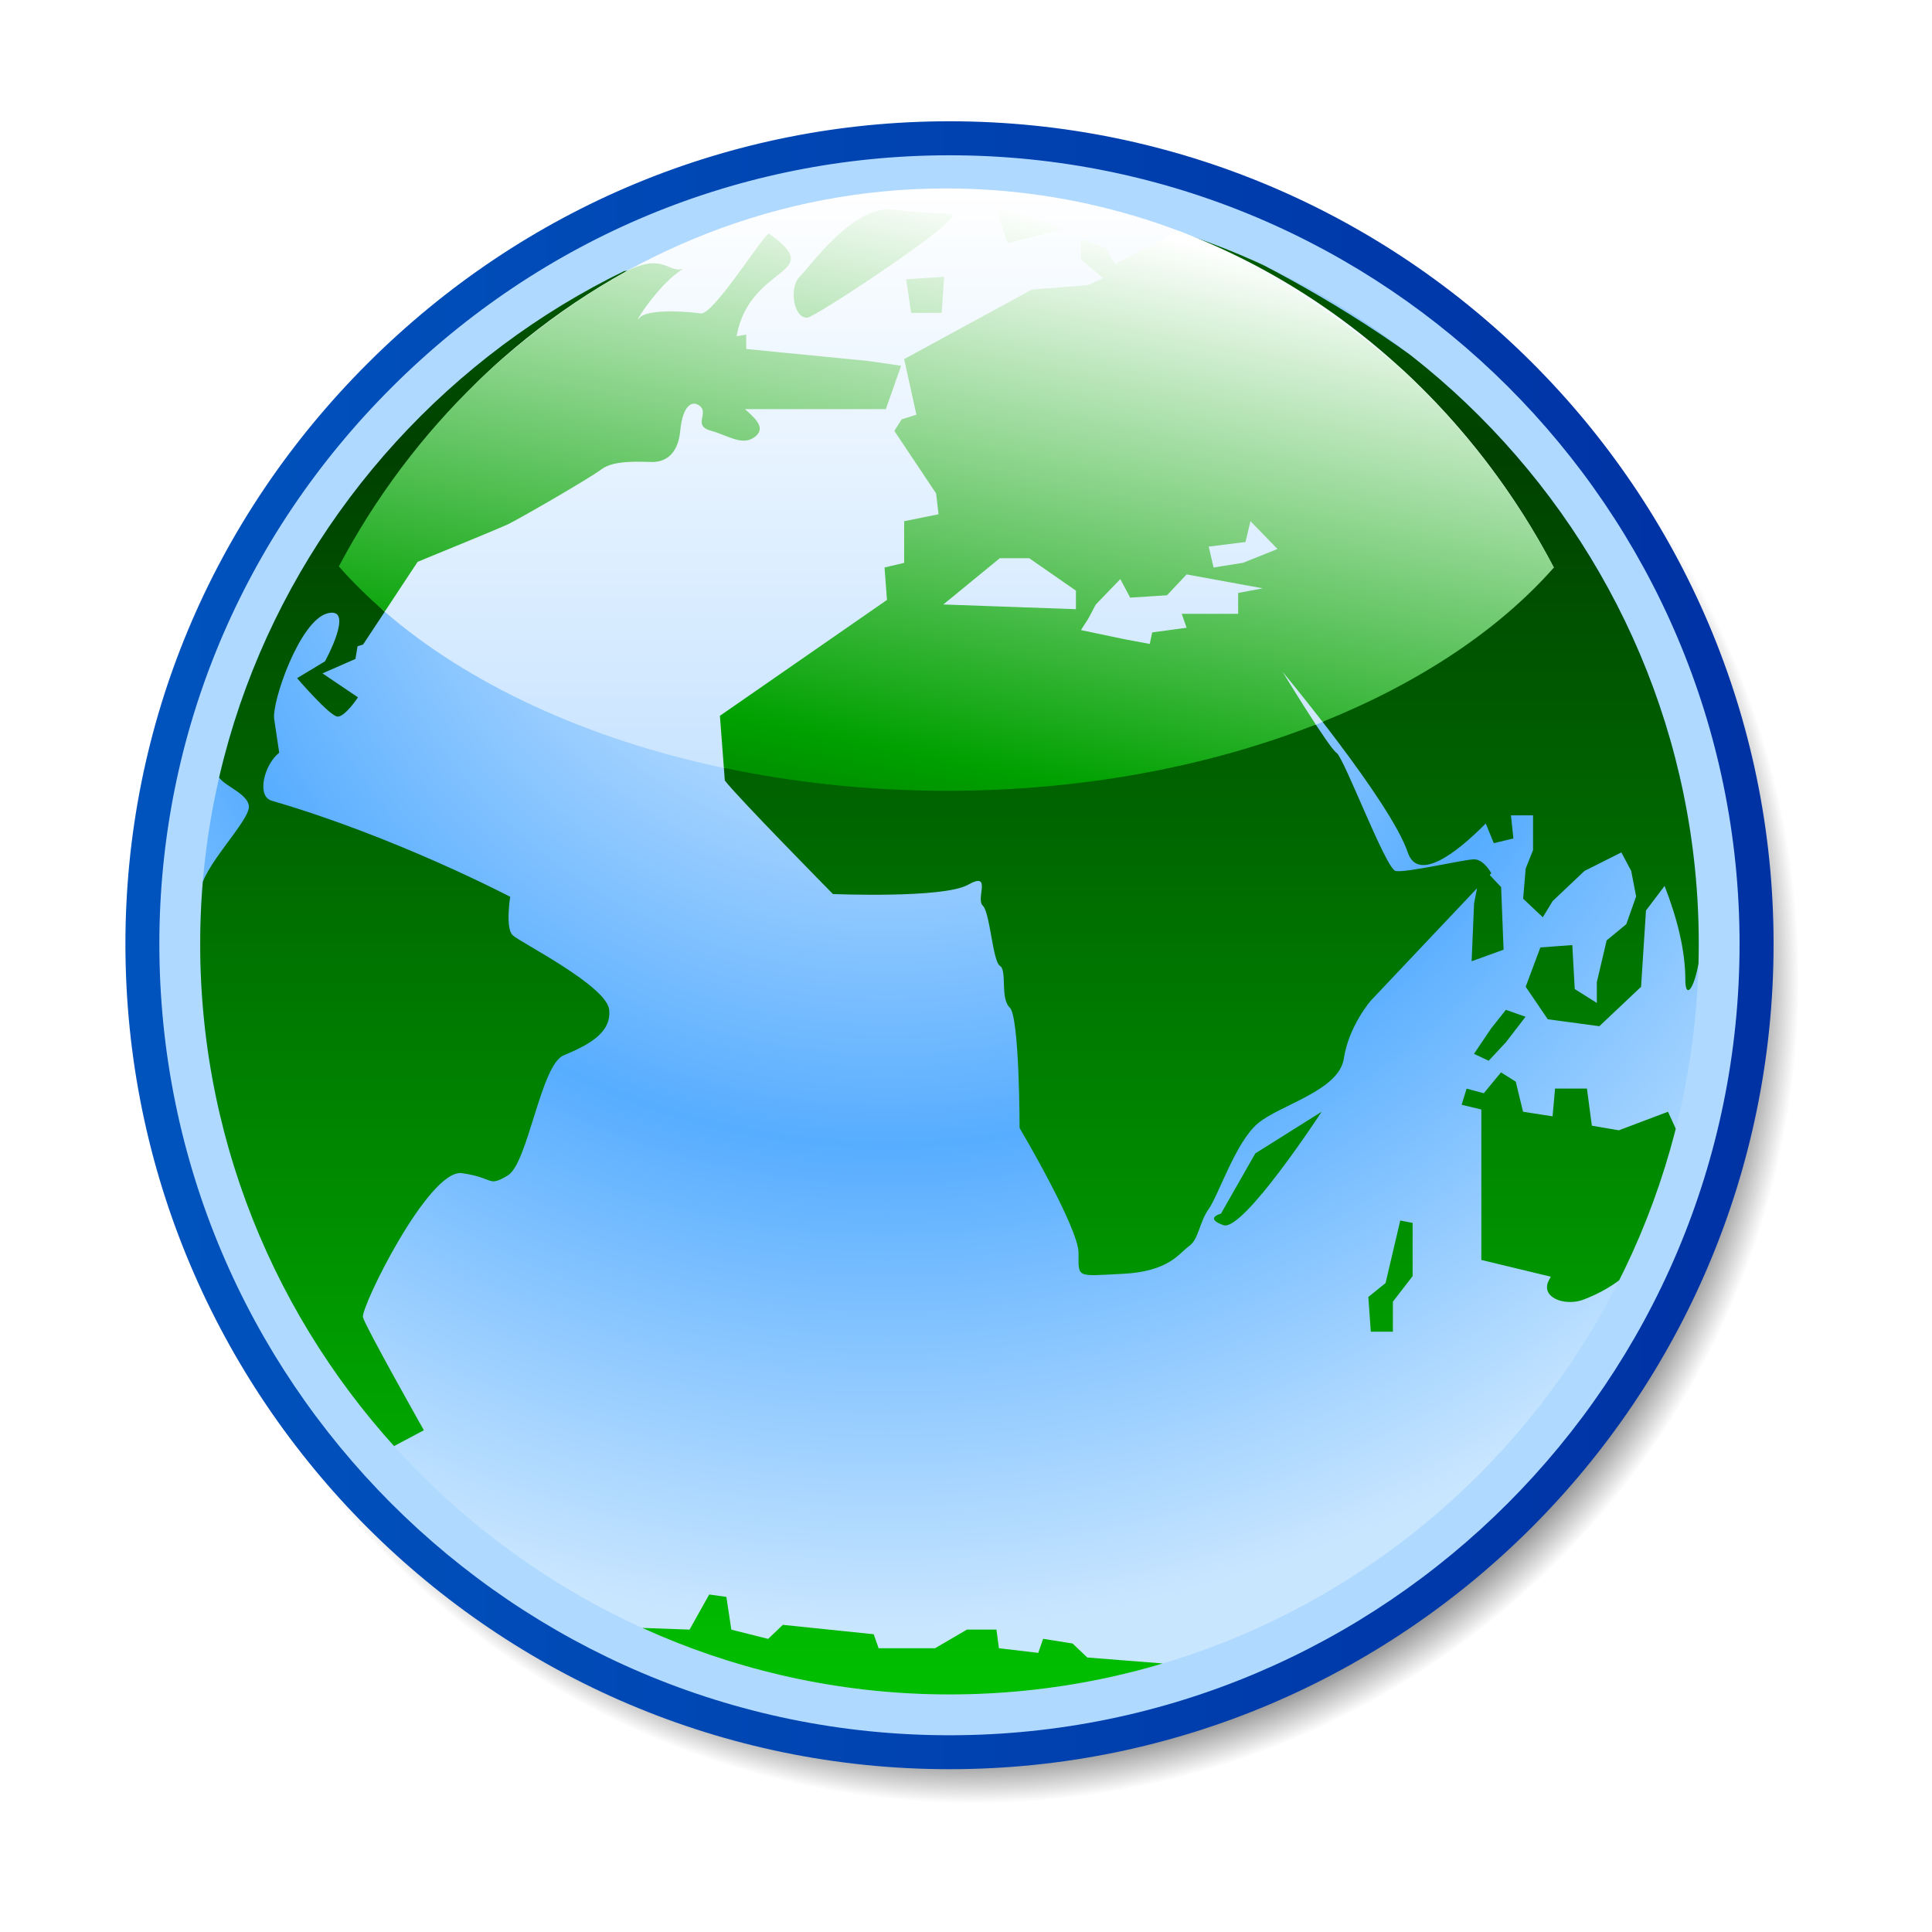
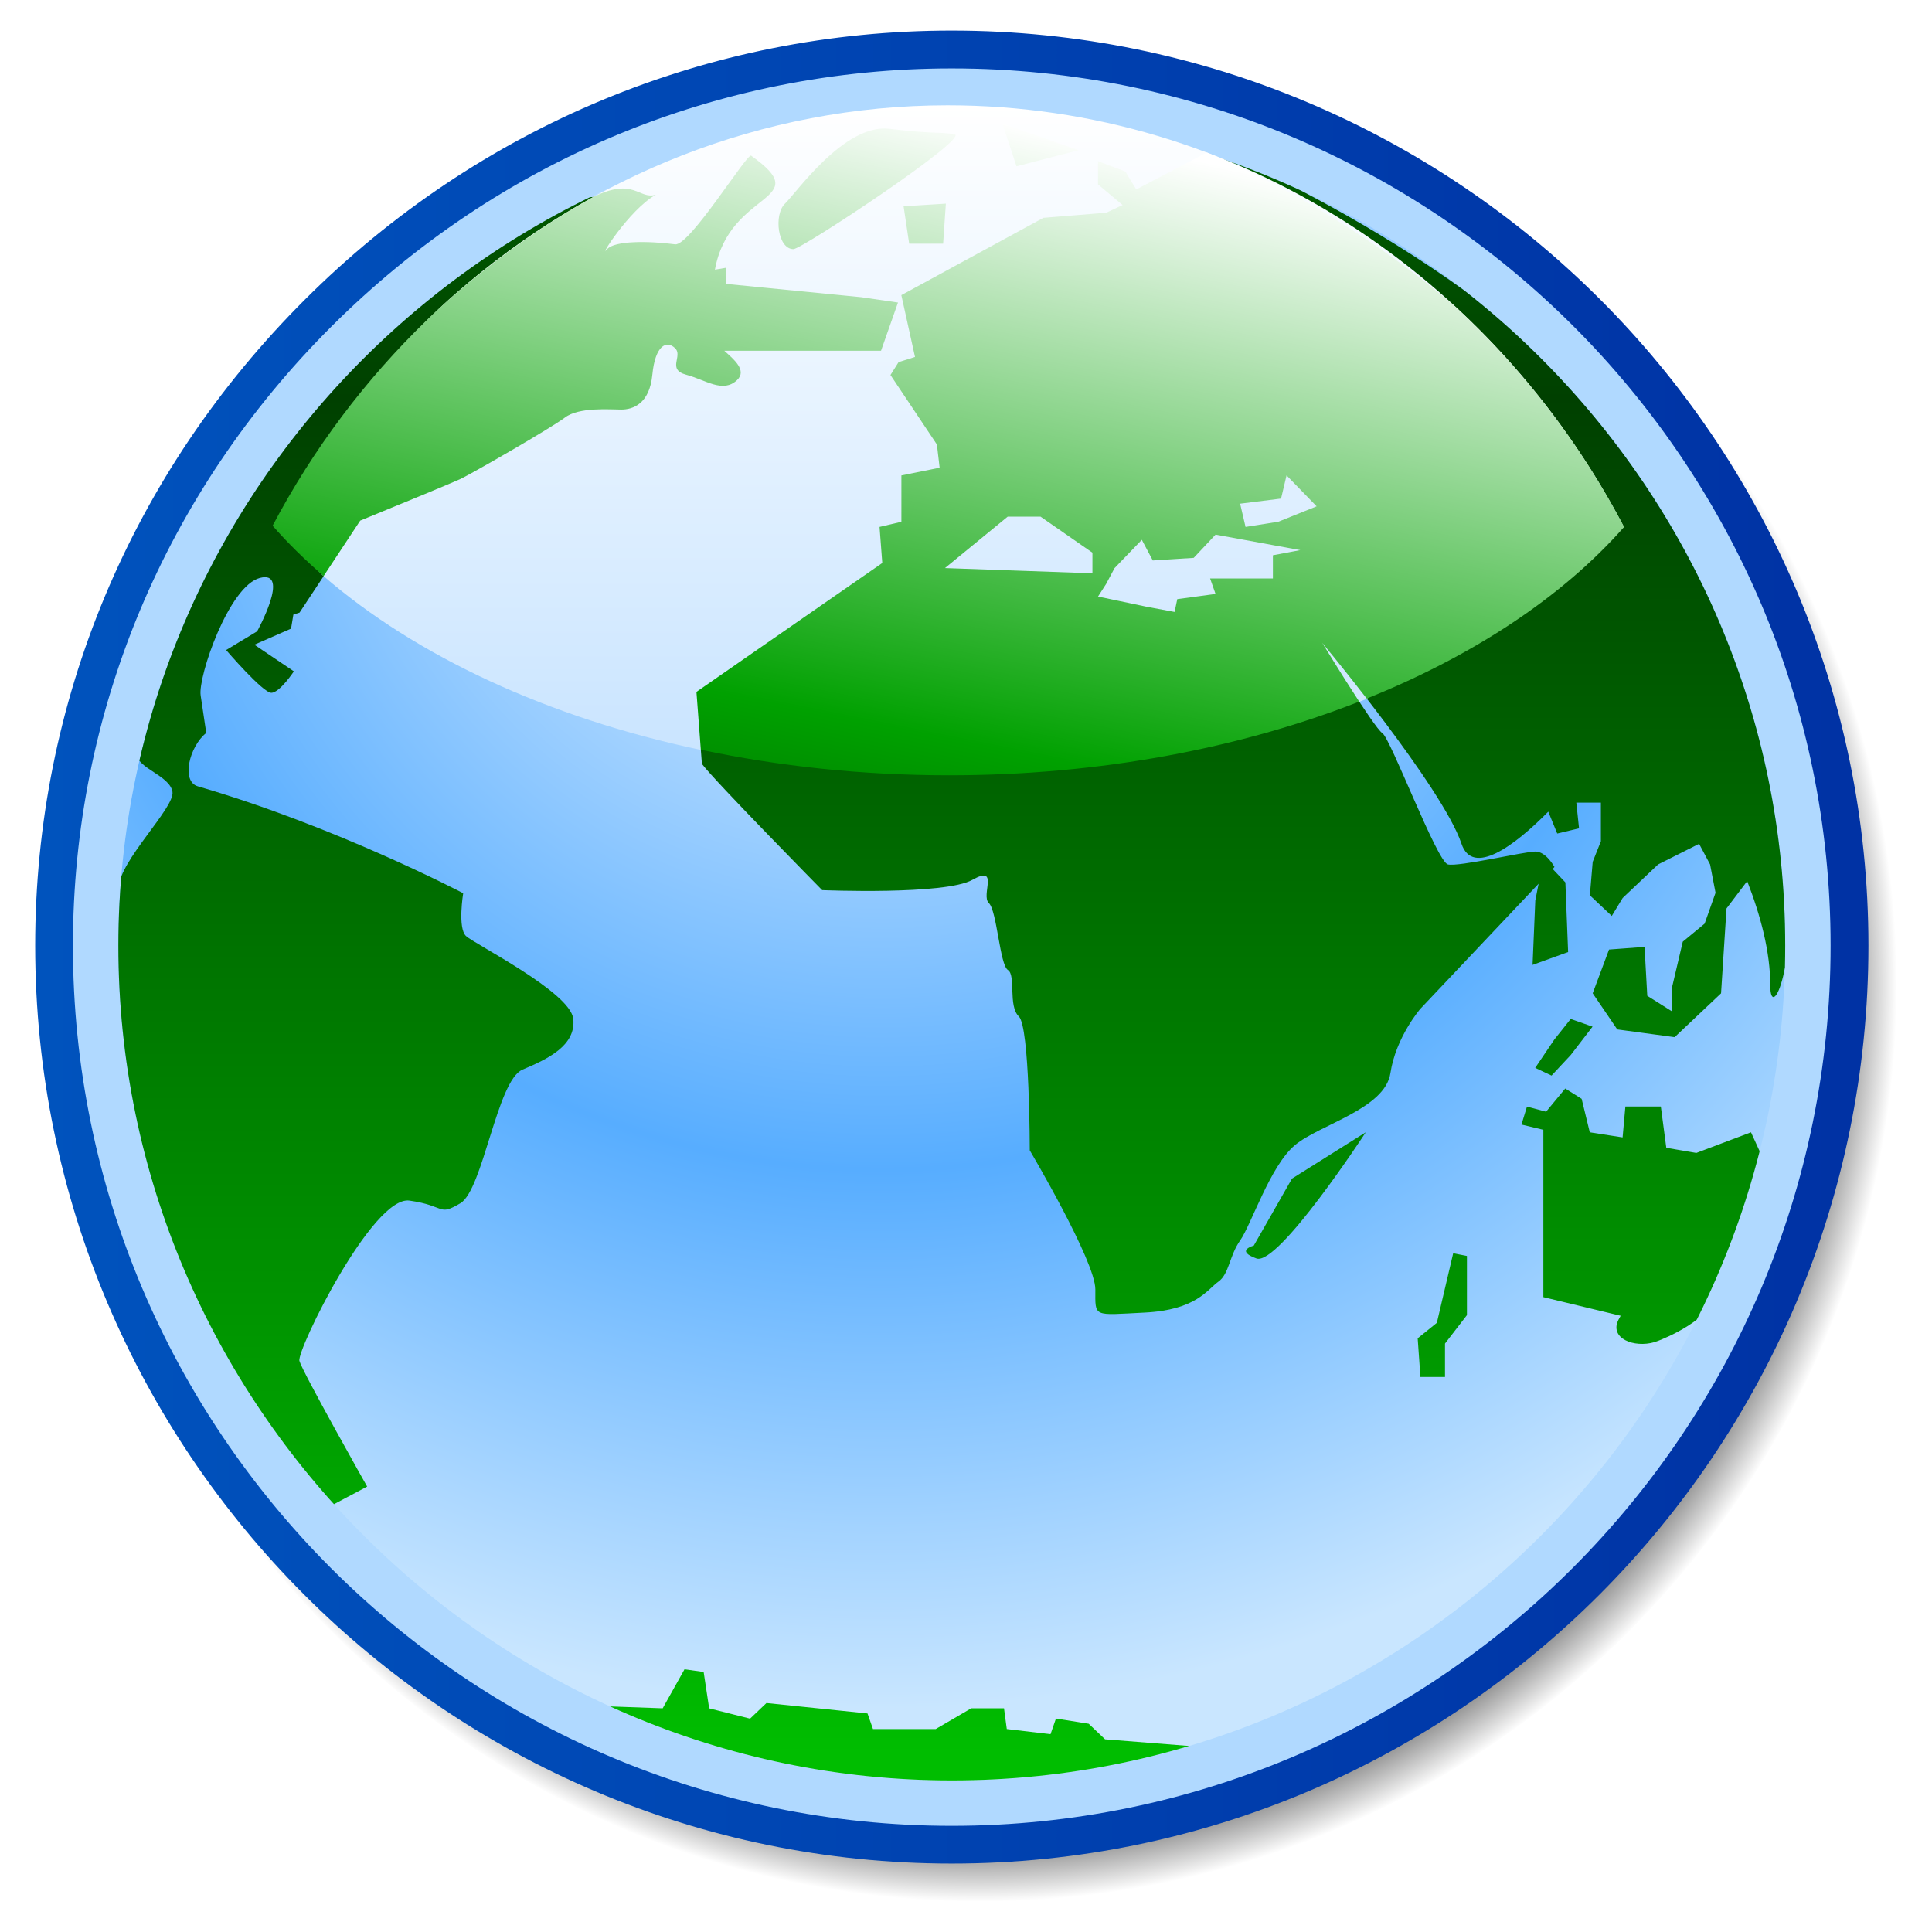
- <svg xmlns="http://www.w3.org/2000/svg" xmlns:xlink="http://www.w3.org/1999/xlink" version="1.1" x="0px" y="0px" width="48px" height="48px" viewBox="0 0 48 48" enable-background="new 0 0 48 48" xml:space="preserve">
-   <radialGradient id="SVGID_1_" cx="24.223" cy="24.329" r="20.473" gradientUnits="userSpaceOnUse">
-     <stop offset="0.948" style="stop-color:#000000;stop-opacity:0.4" />
-     <stop offset="1" style="stop-color:#000000;stop-opacity:0" />
+ <svg xmlns="http://www.w3.org/2000/svg" xmlns:xlink="http://www.w3.org/1999/xlink" version="1.1" x="0px" y="0px" width="128" height="128" viewBox="0 0 128 128" enable-background="new 0 0 48 48" xml:space="preserve" id="svg2">
+   <defs id="defs64" />
+   <radialGradient id="SVGID_1_" cx="24.223" cy="24.329" r="20.473" gradientUnits="userSpaceOnUse" gradientTransform="translate(0,80)">
+     <stop offset="0.948" style="stop-color:#000000;stop-opacity:0.4" id="stop5" />
+     <stop offset="1" style="stop-color:#000000;stop-opacity:0" id="stop7" />
  </radialGradient>
-   <path fill="url(#SVGID_1_)" enable-background="new    " d="M9.776,9.864c-3.887,3.876-6.027,9.001-6.027,14.432  c0,11.306,9.184,20.504,20.473,20.504c11.29,0,20.476-9.198,20.476-20.504c0-11.27-9.186-20.438-20.476-20.438  C18.789,3.858,13.658,5.991,9.776,9.864z" />
-   <linearGradient id="SVGID_2_" gradientUnits="userSpaceOnUse" x1="625.57" y1="1036.848" x2="755.563" y2="1036.848" gradientTransform="matrix(0.315 0 0 0.315 -193.9387 -303.1233)">
-     <stop offset="0" style="stop-color:#0053BD" />
-     <stop offset="0.994" style="stop-color:#0032A4" />
+   <linearGradient id="SVGID_2_" gradientUnits="userSpaceOnUse" x1="625.57" y1="1036.848" x2="755.563" y2="1036.848" gradientTransform="matrix(0.315,0,0,0.315,-193.9387,-223.1233)">
+     <stop offset="0" style="stop-color:#0053BD" id="stop12" />
+     <stop offset="0.994" style="stop-color:#0032A4" id="stop14" />
  </linearGradient>
-   <path fill="url(#SVGID_2_)" d="M9.142,9.02c-3.886,3.876-6.026,9.001-6.026,14.432c0,11.306,9.184,20.503,20.473,20.503  c11.29,0,20.475-9.197,20.475-20.503c0-11.27-9.185-20.439-20.475-20.439C18.156,3.013,13.025,5.146,9.142,9.02z" />
-   <path fill="#B0D9FF" d="M9.738,9.618c-3.726,3.717-5.779,8.63-5.779,13.834c0,10.84,8.806,19.66,19.629,19.66  c10.824,0,19.631-8.819,19.631-19.66c0-10.804-8.807-19.594-19.631-19.594C18.381,3.858,13.462,5.903,9.738,9.618z" />
-   <g>
-     <defs>
-       <path id="SVGID_3_" d="M23.589,42.098c10.277,0,18.616-8.373,18.616-18.645c0-10.207-8.338-18.581-18.616-18.581    c-10.206,0-18.615,8.374-18.615,18.581C4.974,33.725,13.384,42.098,23.589,42.098z" />
-     </defs>
-     <clipPath id="SVGID_4_">
-       <use xlink:href="#SVGID_3_" overflow="visible" />
-     </clipPath>
-     <radialGradient id="SVGID_5_" cx="685.649" cy="995.407" r="96.023" gradientTransform="matrix(0.315 0 0 0.315 -193.9387 -303.1233)" gradientUnits="userSpaceOnUse">
-       <stop offset="0" style="stop-color:#FFFFFF" />
-       <stop offset="0.596" style="stop-color:#57ADFF" />
-       <stop offset="0.994" style="stop-color:#C9E6FF" />
-     </radialGradient>
-     <path clip-path="url(#SVGID_4_)" fill="url(#SVGID_5_)" d="M23.589,42.098c10.277,0,18.616-8.373,18.616-18.645   c0-10.207-8.338-18.581-18.616-18.581c-10.206,0-18.615,8.374-18.615,18.581C4.974,33.725,13.384,42.098,23.589,42.098z" />
-     <linearGradient id="SVGID_6_" gradientUnits="userSpaceOnUse" x1="868.996" y1="-1149.405" x2="868.996" y2="-1269.558" gradientTransform="matrix(0.315 0 0 -0.315 -250.1662 -358.4061)">
-       <stop offset="0" style="stop-color:#006A00" />
-       <stop offset="0.2" style="stop-color:#004000" />
-       <stop offset="1" style="stop-color:#00BD00" />
-     </linearGradient>
-     <path clip-path="url(#SVGID_4_)" fill="url(#SVGID_6_)" d="M17.279,6.581c-0.094,0-0.197,0.039-0.302,0.098   C17.224,6.606,17.34,6.581,17.279,6.581 M23.396,7.773l0.061-0.895l-0.944,0.059l0.125,0.835H23.396 M12.739,23.237   c-0.19-0.179-0.063-0.956-0.063-0.956s-2.838-1.491-5.927-2.388c-0.381-0.11-0.188-0.895,0.188-1.192l-0.125-0.838   c-0.063-0.417,0.631-2.447,1.325-2.625c0.694-0.18-0.063,1.193-0.063,1.193l-0.693,0.418c0,0,0.819,0.955,1.009,0.955   c0.188,0,0.504-0.479,0.504-0.479L8.012,16.73l0.819-0.359l0.052-0.314l0.138-0.044l1.357-2.056   c0.938-0.384,2.091-0.859,2.237-0.929c0.253-0.119,2.018-1.133,2.333-1.371c0.316-0.24,1.008-0.179,1.26-0.179   c0.253,0,0.631-0.12,0.694-0.778c0.063-0.656,0.315-0.776,0.505-0.596c0.189,0.177-0.19,0.477,0.252,0.596   c0.441,0.12,0.819,0.418,1.135,0.12c0.23-0.218-0.078-0.467-0.286-0.655h3.501l0.379-1.077l-0.82-0.119L18.542,8.67V8.312   L18.3,8.353c0.328-1.801,2.274-1.504,0.809-2.547c-0.089-0.064-1.371,2.021-1.698,1.98c-0.591-0.078-1.354-0.084-1.517,0.108   c-0.216,0.254,0.483-0.873,1.085-1.215c-0.718,0.211-2.004-0.442-4.323,1.196c-0.784,0.554-2.752,2.8-3.563,3.663   c-3.422,4.04-3.698,7.496-3.698,7.649c0,0.298,0.725,0.467,0.787,0.826c0.063,0.356-1.198,1.552-1.198,2.148   c0,0.274-0.631,3.255,0.755,6.984c1.23,3.538,3.61,6.658,3.916,6.854l0.876-0.465c0,0-1.45-2.567-1.513-2.807   c-0.063-0.238,1.639-3.701,2.46-3.58c0.819,0.116,0.63,0.357,1.135,0.059c0.505-0.297,0.82-2.747,1.387-2.984   c0.568-0.24,1.198-0.538,1.135-1.135C15.071,24.489,12.928,23.416,12.739,23.237 M26.422,5.685L24.72,5.087l0.315,0.956   L26.422,5.685 M20.053,7.894c0.19,0,3.972-2.506,3.594-2.567c-0.377-0.059-0.44,0-1.451-0.12c-1.007-0.119-2.081,1.433-2.332,1.673   C19.612,7.119,19.697,7.894,20.053,7.894 M37.414,25.895l0.488-0.634l-0.488-0.172l-0.366,0.46l-0.427,0.633l0.365,0.172   L37.414,25.895 M39.549,27.967l-0.122-0.922h-0.792l-0.062,0.69l-0.733-0.114l-0.182-0.748l-0.366-0.23l-0.428,0.518l-0.427-0.114   l-0.123,0.401l0.489,0.117v3.738l1.727,0.416c-0.04,0.068-0.069,0.127-0.079,0.158c-0.123,0.403,0.487,0.578,0.914,0.403   c0.158-0.063,1.153-0.446,1.469-1.197c0.439-1.046,0.724-2.552,0.8-3.039l-0.193-0.423l-1.221,0.461l-0.673-0.115H39.549    M38.938,12.656c-2.792-4.233-9.5-7-9.5-7L27.71,6.561L27.465,6.16l-0.609-0.231v0.519l0.549,0.461l-0.365,0.172l-1.404,0.114   l-3.173,1.727l0.305,1.381l-0.367,0.116l-0.182,0.287l1.038,1.552l0.061,0.519l-0.854,0.172v1.035l-0.488,0.115l0.061,0.806   l-4.151,2.878l0.122,1.609c0.305,0.403,2.686,2.82,2.686,2.82s2.746,0.114,3.356-0.23c0.611-0.345,0.183,0.345,0.367,0.518   c0.182,0.173,0.244,1.381,0.426,1.496c0.184,0.115,0,0.804,0.244,1.037c0.244,0.229,0.244,2.991,0.244,2.991   s1.465,2.474,1.465,3.106s-0.062,0.575,1.099,0.518c1.159-0.057,1.403-0.518,1.647-0.689s0.244-0.575,0.488-0.922   c0.246-0.346,0.672-1.667,1.222-2.127c0.548-0.462,2.014-0.808,2.135-1.611c0.122-0.807,0.671-1.439,0.671-1.439l2.639-2.791   l-0.074,0.375l-0.061,1.438l0.794-0.287l-0.061-1.555l-0.284-0.301l0.04-0.044c0,0-0.184-0.345-0.427-0.345   c-0.244,0-1.71,0.345-1.953,0.288c-0.244-0.058-1.282-2.82-1.465-2.934c-0.184-0.115-1.342-2.015-1.342-2.015   s2.684,3.222,3.111,4.488c0.248,0.737,1.18,0.051,1.938-0.718l0.2,0.489l0.487-0.116l-0.061-0.575h0.549v0.863l-0.183,0.461   l-0.063,0.747l0.489,0.461l0.244-0.402l0.791-0.749l0.916-0.46l0.245,0.46l0.122,0.633l-0.244,0.69l-0.488,0.403l-0.244,1.036   v0.518l-0.549-0.346l-0.061-1.092l-0.793,0.059l-0.365,0.977l0.549,0.807l1.281,0.173l1.037-0.979l0.122-1.896l0.462-0.61   c0.301,0.773,0.516,1.582,0.516,2.335c0,0.826,0.654-0.417,0.334-2.937C42.205,21.406,41.703,15.422,38.938,12.656z M26.732,15.135   l-3.295-0.117l1.402-1.15h0.732l1.16,0.805V15.135 M30.762,14.732v0.518h-1.403l0.122,0.346l-0.855,0.116l-0.06,0.286l-0.61-0.113   l-1.1-0.231l0.184-0.287l0.184-0.347l0.61-0.633l0.245,0.461l0.914-0.058l0.488-0.519l1.893,0.346L30.762,14.732 M30.883,13.984   l-0.732,0.115l-0.121-0.519l0.914-0.114l0.123-0.518l0.672,0.691L30.883,13.984L30.883,13.984 M34.424,31.877l-0.428,0.346   l0.061,0.863h0.549V32.34l0.49-0.635v-1.322l-0.307-0.06L34.424,31.877L34.424,31.877 M30.335,30.152c0,0-0.428,0.111,0.06,0.287   c0.488,0.174,2.441-2.818,2.441-2.818l-1.648,1.035L30.335,30.152L30.335,30.152 M27.013,41.18l-0.365-0.348l-0.732-0.116   l-0.121,0.349l-0.977-0.115l-0.062-0.463h-0.732l-0.793,0.463h-1.402l-0.122-0.348l-2.257-0.233l-0.366,0.349l-0.914-0.23   l-0.123-0.813l-0.427-0.06l-0.488,0.872l-1.647-0.059c0.295,0.139,2.753,1.606,6.525,1.912c5.002,0.404,7.381-0.811,7.381-0.811   l-0.183-0.176L27.013,41.18L27.013,41.18L27.013,41.18z" />
+   <linearGradient id="SVGID_7_" gradientUnits="userSpaceOnUse" x1="690.941" y1="977.157" x2="690.941" y2="1069.141" gradientTransform="matrix(0.315,0,0,0.315,-193.9387,-223.1233)">
+     <stop offset="0" style="stop-color:#FFFFFF" id="stop47" />
+     <stop offset="1" style="stop-color:#94CAFF" id="stop49" />
+   </linearGradient>
+   <linearGradient id="SVGID_8_" gradientUnits="userSpaceOnUse" x1="25.306" y1="5.161" x2="19.853" y2="32.295" gradientTransform="translate(0,80)">
+     <stop offset="0" style="stop-color:#FFFFFF" id="stop54" />
+     <stop offset="0.497" style="stop-color:#00A100" id="stop56" />
+     <stop offset="0.994" style="stop-color:#000000" id="stop58" />
+   </linearGradient>
+   <g id="g4194" transform="matrix(2.966148,0,0,2.966148,-6.911703,-244.2021)">
+     <path style="fill:url(#SVGID_1_)" id="path9" d="m 9.776,89.864 c -3.887,3.876 -6.027,9.001 -6.027,14.432 0,11.306 9.184,20.504 20.473,20.504 11.29,0 20.476,-9.198 20.476,-20.504 0,-11.27 -9.186,-20.438 -20.476,-20.438 -5.433,0 -10.564,2.133 -14.446,6.006 z" enable-background="new    " />
+     <path style="fill:url(#SVGID_2_)" id="path16" d="m 9.142,89.02 c -3.886,3.876 -6.026,9.001 -6.026,14.432 0,11.306 9.184,20.503 20.473,20.503 11.29,0 20.475,-9.197 20.475,-20.503 0,-11.27 -9.185,-20.439 -20.475,-20.439 -5.433,0 -10.564,2.133 -14.447,6.007 z" />
+     <path style="fill:#b0d9ff" id="path18" d="m 9.738,89.618 c -3.726,3.717 -5.779,8.63 -5.779,13.834 0,10.84 8.806,19.66 19.629,19.66 10.824,0 19.631,-8.819 19.631,-19.66 0,-10.804 -8.807,-19.594 -19.631,-19.594 -5.207,0 -10.126,2.045 -13.85,5.76 z" />
+     <g transform="translate(0,80)" id="g20">
+       <defs id="defs22">
+         <path d="m 23.589,42.098 c 10.277,0 18.616,-8.373 18.616,-18.645 0,-10.207 -8.338,-18.581 -18.616,-18.581 -10.206,0 -18.615,8.374 -18.615,18.581 0,10.272 8.41,18.645 18.615,18.645 z" id="SVGID_3_" />
+       </defs>
+       <clipPath id="SVGID_4_">
+         <use height="100%" width="100%" y="0" x="0" style="overflow:visible" id="use26" overflow="visible" xlink:href="#SVGID_3_" />
+       </clipPath>
+       <radialGradient gradientUnits="userSpaceOnUse" gradientTransform="matrix(0.315,0,0,0.315,-193.9387,-303.1233)" r="96.023" cy="995.407" cx="685.649" id="SVGID_5_">
+         <stop id="stop29" style="stop-color:#FFFFFF" offset="0" />
+         <stop id="stop31" style="stop-color:#57ADFF" offset="0.596" />
+         <stop id="stop33" style="stop-color:#C9E6FF" offset="0.994" />
+       </radialGradient>
+       <path style="fill:url(#SVGID_5_)" id="path35" d="m 23.589,42.098 c 10.277,0 18.616,-8.373 18.616,-18.645 0,-10.207 -8.338,-18.581 -18.616,-18.581 -10.206,0 -18.615,8.374 -18.615,18.581 0,10.272 8.41,18.645 18.615,18.645 z" clip-path="url(#SVGID_4_)" />
+       <linearGradient gradientTransform="matrix(0.315,0,0,-0.315,-250.1662,-358.4061)" y2="-1269.558" x2="868.996" y1="-1149.405" x1="868.996" gradientUnits="userSpaceOnUse" id="SVGID_6_">
+         <stop id="stop38" style="stop-color:#006A00" offset="0" />
+         <stop id="stop40" style="stop-color:#004000" offset="0.2" />
+         <stop id="stop42" style="stop-color:#00BD00" offset="1" />
+       </linearGradient>
+       <path style="fill:url(#SVGID_6_)" id="path44" d="m 17.279,6.581 c -0.094,0 -0.197,0.039 -0.302,0.098 0.247,-0.073 0.363,-0.098 0.302,-0.098 m 6.117,1.192 0.061,-0.895 -0.944,0.059 0.125,0.835 0.758,0 M 12.739,23.237 c -0.19,-0.179 -0.063,-0.956 -0.063,-0.956 0,0 -2.838,-1.491 -5.927,-2.388 -0.381,-0.11 -0.188,-0.895 0.188,-1.192 L 6.812,17.863 c -0.063,-0.417 0.631,-2.447 1.325,-2.625 0.694,-0.18 -0.063,1.193 -0.063,1.193 l -0.693,0.418 c 0,0 0.819,0.955 1.009,0.955 0.188,0 0.504,-0.479 0.504,-0.479 L 8.012,16.73 8.831,16.371 8.883,16.057 9.021,16.013 10.378,13.957 c 0.938,-0.384 2.091,-0.859 2.237,-0.929 0.253,-0.119 2.018,-1.133 2.333,-1.371 0.316,-0.24 1.008,-0.179 1.26,-0.179 0.253,0 0.631,-0.12 0.694,-0.778 0.063,-0.656 0.315,-0.776 0.505,-0.596 0.189,0.177 -0.19,0.477 0.252,0.596 0.441,0.12 0.819,0.418 1.135,0.12 0.23,-0.218 -0.078,-0.467 -0.286,-0.655 l 3.501,0 0.379,-1.077 -0.82,-0.119 -3.026,-0.299 0,-0.358 L 18.3,8.353 C 18.628,6.552 20.574,6.849 19.109,5.806 19.02,5.742 17.738,7.827 17.411,7.786 16.82,7.708 16.057,7.702 15.894,7.894 15.678,8.148 16.377,7.021 16.979,6.679 16.261,6.89 14.975,6.237 12.656,7.875 c -0.784,0.554 -2.752,2.8 -3.563,3.663 -3.422,4.04 -3.698,7.496 -3.698,7.649 0,0.298 0.725,0.467 0.787,0.826 0.063,0.356 -1.198,1.552 -1.198,2.148 0,0.274 -0.631,3.255 0.755,6.984 1.23,3.538 3.61,6.658 3.916,6.854 l 0.876,-0.465 c 0,0 -1.45,-2.567 -1.513,-2.807 -0.063,-0.238 1.639,-3.701 2.46,-3.58 0.819,0.116 0.63,0.357 1.135,0.059 0.505,-0.297 0.82,-2.747 1.387,-2.984 0.568,-0.24 1.198,-0.538 1.135,-1.135 -0.064,-0.598 -2.207,-1.671 -2.396,-1.85 M 26.422,5.685 24.72,5.087 25.035,6.043 26.422,5.685 m -6.369,2.209 c 0.19,0 3.972,-2.506 3.594,-2.567 -0.377,-0.059 -0.44,0 -1.451,-0.12 -1.007,-0.119 -2.081,1.433 -2.332,1.673 -0.252,0.239 -0.167,1.014 0.189,1.014 m 17.361,18.001 0.488,-0.634 -0.488,-0.172 -0.366,0.46 -0.427,0.633 0.365,0.172 0.428,-0.459 m 2.135,2.072 -0.122,-0.922 -0.792,0 -0.062,0.69 -0.733,-0.114 -0.182,-0.748 -0.366,-0.23 -0.428,0.518 -0.427,-0.114 -0.123,0.401 0.489,0.117 0,3.738 1.727,0.416 c -0.04,0.068 -0.069,0.127 -0.079,0.158 -0.123,0.403 0.487,0.578 0.914,0.403 0.158,-0.063 1.153,-0.446 1.469,-1.197 0.439,-1.046 0.724,-2.552 0.8,-3.039 l -0.193,-0.423 -1.221,0.461 -0.673,-0.115 0.002,0 M 38.938,12.656 c -2.792,-4.233 -9.5,-7 -9.5,-7 L 27.71,6.561 27.465,6.16 26.856,5.929 l 0,0.519 0.549,0.461 -0.365,0.172 -1.404,0.114 -3.173,1.727 0.305,1.381 -0.367,0.116 -0.182,0.287 1.038,1.552 0.061,0.519 -0.854,0.172 0,1.035 -0.488,0.115 0.061,0.806 -4.151,2.878 0.122,1.609 c 0.305,0.403 2.686,2.82 2.686,2.82 0,0 2.746,0.114 3.356,-0.23 0.611,-0.345 0.183,0.345 0.367,0.518 0.182,0.173 0.244,1.381 0.426,1.496 0.184,0.115 0,0.804 0.244,1.037 0.244,0.229 0.244,2.991 0.244,2.991 0,0 1.465,2.474 1.465,3.106 0,0.632 -0.062,0.575 1.099,0.518 1.159,-0.057 1.403,-0.518 1.647,-0.689 0.244,-0.171 0.244,-0.575 0.488,-0.922 0.246,-0.346 0.672,-1.667 1.222,-2.127 0.548,-0.462 2.014,-0.808 2.135,-1.611 0.122,-0.807 0.671,-1.439 0.671,-1.439 l 2.639,-2.791 -0.074,0.375 -0.061,1.438 0.794,-0.287 -0.061,-1.555 -0.284,-0.301 0.04,-0.044 c 0,0 -0.184,-0.345 -0.427,-0.345 -0.244,0 -1.71,0.345 -1.953,0.288 -0.244,-0.058 -1.282,-2.82 -1.465,-2.934 -0.184,-0.115 -1.342,-2.015 -1.342,-2.015 0,0 2.684,3.222 3.111,4.488 0.248,0.737 1.18,0.051 1.938,-0.718 l 0.2,0.489 0.487,-0.116 -0.061,-0.575 0.549,0 0,0.863 -0.183,0.461 -0.063,0.747 0.489,0.461 0.244,-0.402 0.791,-0.749 0.916,-0.46 0.245,0.46 0.122,0.633 -0.244,0.69 -0.488,0.403 -0.244,1.036 0,0.518 -0.549,-0.346 -0.061,-1.092 -0.793,0.059 -0.365,0.977 0.549,0.807 1.281,0.173 1.037,-0.979 0.122,-1.896 0.462,-0.61 c 0.301,0.773 0.516,1.582 0.516,2.335 0,0.826 0.654,-0.417 0.334,-2.937 -0.001,-0.003 -0.503,-5.987 -3.268,-8.753 z m -12.206,2.479 -3.295,-0.117 1.402,-1.15 0.732,0 1.16,0.805 0,0.462 m 4.031,-0.403 0,0.518 -1.403,0 0.122,0.346 -0.855,0.116 -0.06,0.286 -0.61,-0.113 -1.1,-0.231 0.184,-0.287 0.184,-0.347 0.61,-0.633 0.245,0.461 0.914,-0.058 0.488,-0.519 1.893,0.346 -0.612,0.115 m 0.121,-0.748 -0.732,0.115 -0.121,-0.519 0.914,-0.114 0.123,-0.518 0.672,0.691 -0.856,0.345 0,0 m 3.541,17.893 -0.428,0.346 0.061,0.863 0.549,0 0,-0.746 0.49,-0.635 0,-1.322 -0.307,-0.06 -0.365,1.554 0,0 m -4.089,-1.725 c 0,0 -0.428,0.111 0.06,0.287 0.488,0.174 2.441,-2.818 2.441,-2.818 l -1.648,1.035 -0.853,1.496 0,0 m -3.322,11.028 -0.365,-0.348 -0.732,-0.116 -0.121,0.349 -0.977,-0.115 -0.062,-0.463 -0.732,0 -0.793,0.463 -1.402,0 -0.122,-0.348 -2.257,-0.233 -0.366,0.349 -0.914,-0.23 -0.123,-0.813 -0.427,-0.06 -0.488,0.872 -1.647,-0.059 c 0.295,0.139 2.753,1.606 6.525,1.912 5.002,0.404 7.381,-0.811 7.381,-0.811 l -0.183,-0.176 -2.195,-0.173 0,0 0,0 z" clip-path="url(#SVGID_4_)" />
+     </g>
+     <path style="fill:url(#SVGID_7_)" id="path51" d="m 9.561,95.2 c 2.064,1.784 4.999,3.157 8.418,3.879 0,0 3.893,-0.391 5.833,-0.391 3.369,0 8.877,-0.682 8.877,-0.682 0.057,-0.022 0.112,-0.044 0.168,-0.067 0,0 1.848,-1.451 2.799,-2.079 0.991,-0.655 2.947,-1.76 2.947,-1.76 -2.932,-5.598 -8.599,-9.418 -15.107,-9.418 -4.159,0 -7.996,1.583 -10.987,4.204 -1.648,1.444 -2.648,3.038 -3.697,5.021 0.343,0.391 0.333,0.932 0.749,1.293 z" />
+     <path style="fill:url(#SVGID_8_)" id="path60" d="m 34.854,89.195 c -2.76,-2.367 -5.568,-3.459 -5.568,-3.459 l -1.576,0.825 -0.245,-0.401 -0.609,-0.231 0,0.519 0.549,0.461 -0.365,0.172 -1.404,0.114 -3.173,1.727 0.305,1.381 -0.367,0.116 -0.181,0.287 1.037,1.552 0.061,0.519 -0.854,0.172 0,1.035 -0.488,0.115 0.061,0.806 -4.151,2.879 0.098,1.292 c 1.74,0.368 3.602,0.571 5.543,0.571 3.372,0 6.51,-0.606 9.163,-1.646 -0.382,-0.583 -0.827,-1.313 -0.827,-1.313 0,0 0.441,0.53 0.995,1.245 2.392,-0.962 4.377,-2.277 5.748,-3.833 -0.974,-1.856 -2.249,-3.515 -3.752,-4.905 z m -8.122,5.94 -3.295,-0.117 1.402,-1.149 0.732,0 1.16,0.805 0,0.461 z m 4.03,-0.403 0,0.518 -1.403,0 0.122,0.346 -0.855,0.116 -0.06,0.286 -0.61,-0.113 -1.1,-0.231 0.184,-0.287 0.184,-0.347 0.61,-0.633 0.245,0.461 0.914,-0.058 0.488,-0.519 1.893,0.346 -0.612,0.115 z m 0.121,-0.749 0,0 -0.732,0.116 -0.121,-0.519 0.914,-0.114 0.123,-0.518 0.672,0.691 -0.856,0.344 z M 18.794,90.819 c 0.23,-0.218 -0.078,-0.467 -0.286,-0.655 l 3.501,0 0.379,-1.077 -0.82,-0.119 -3.028,-0.298 0,-0.358 -0.241,0.041 c 0.328,-1.801 2.275,-1.504 0.809,-2.546 -0.089,-0.064 -1.372,2.02 -1.698,1.98 -0.591,-0.078 -1.355,-0.084 -1.518,0.108 -0.215,0.254 0.483,-0.873 1.085,-1.215 -0.381,0.112 -0.48,-0.402 -1.396,0.05 -2.186,1.209 -3.72,2.753 -3.72,2.753 -1.367,1.322 -2.534,2.871 -3.442,4.589 0.341,0.39 0.725,0.765 1.14,1.124 l 0.817,-1.238 c 0.938,-0.383 2.091,-0.859 2.238,-0.929 0.252,-0.119 2.017,-1.133 2.333,-1.372 0.316,-0.24 1.009,-0.179 1.26,-0.179 0.253,0 0.631,-0.12 0.694,-0.778 0.063,-0.656 0.316,-0.776 0.505,-0.596 0.189,0.177 -0.189,0.477 0.252,0.596 0.442,0.119 0.82,0.418 1.136,0.119 z m 1.259,-2.925 c 0.19,0 3.973,-2.506 3.594,-2.567 -0.377,-0.059 -0.44,0 -1.451,-0.12 -1.008,-0.12 -2.081,1.433 -2.333,1.672 -0.251,0.24 -0.166,1.015 0.19,1.015 z m 3.343,-0.121 0.061,-0.895 -0.944,0.059 0.125,0.836 0.758,0 z m 3.026,-2.088 -1.702,-0.598 0.315,0.957 1.387,-0.359 z" />
  </g>
-   <linearGradient id="SVGID_7_" gradientUnits="userSpaceOnUse" x1="690.941" y1="977.157" x2="690.941" y2="1069.141" gradientTransform="matrix(0.315 0 0 0.315 -193.9387 -303.1233)">
-     <stop offset="0" style="stop-color:#FFFFFF" />
-     <stop offset="1" style="stop-color:#94CAFF" />
-   </linearGradient>
-   <path fill="url(#SVGID_7_)" d="M9.561,15.2c2.064,1.784,4.999,3.157,8.418,3.879c0,0,3.893-0.391,5.833-0.391  c3.369,0,8.877-0.682,8.877-0.682c0.057-0.022,0.112-0.044,0.168-0.067c0,0,1.848-1.451,2.799-2.079  c0.991-0.655,2.947-1.76,2.947-1.76c-2.932-5.598-8.599-9.418-15.107-9.418c-4.159,0-7.996,1.583-10.987,4.204  c-1.648,1.444-2.648,3.038-3.697,5.021C9.155,14.298,9.145,14.839,9.561,15.2z" />
-   <linearGradient id="SVGID_8_" gradientUnits="userSpaceOnUse" x1="25.306" y1="5.161" x2="19.853" y2="32.295">
-     <stop offset="0" style="stop-color:#FFFFFF" />
-     <stop offset="0.497" style="stop-color:#00A100" />
-     <stop offset="0.994" style="stop-color:#000000" />
-   </linearGradient>
-   <path fill="url(#SVGID_8_)" d="M34.854,9.195c-2.76-2.367-5.568-3.459-5.568-3.459L27.71,6.561L27.465,6.16l-0.609-0.231v0.519  l0.549,0.461l-0.365,0.172l-1.404,0.114l-3.173,1.727l0.305,1.381l-0.367,0.116l-0.181,0.287l1.037,1.552l0.061,0.519l-0.854,0.172  v1.035l-0.488,0.115l0.061,0.806l-4.151,2.879l0.098,1.292c1.74,0.368,3.602,0.571,5.543,0.571c3.372,0,6.51-0.606,9.163-1.646  c-0.382-0.583-0.827-1.313-0.827-1.313s0.441,0.53,0.995,1.245c2.392-0.962,4.377-2.277,5.748-3.833  C37.632,12.244,36.357,10.585,34.854,9.195z M26.732,15.135l-3.295-0.117l1.402-1.149h0.732l1.16,0.805V15.135z M30.762,14.732  v0.518h-1.403l0.122,0.346l-0.855,0.116l-0.06,0.286l-0.61-0.113l-1.1-0.231l0.184-0.287l0.184-0.347l0.61-0.633l0.245,0.461  l0.914-0.058l0.488-0.519l1.893,0.346L30.762,14.732z M30.883,13.983L30.883,13.983l-0.732,0.116l-0.121-0.519l0.914-0.114  l0.123-0.518l0.672,0.691L30.883,13.983z M18.794,10.819c0.23-0.218-0.078-0.467-0.286-0.655h3.501l0.379-1.077l-0.82-0.119  L18.54,8.67V8.312l-0.241,0.041c0.328-1.801,2.275-1.504,0.809-2.546c-0.089-0.064-1.372,2.02-1.698,1.98  c-0.591-0.078-1.355-0.084-1.518,0.108c-0.215,0.254,0.483-0.873,1.085-1.215c-0.381,0.112-0.48-0.402-1.396,0.05  c-2.186,1.209-3.72,2.753-3.72,2.753c-1.367,1.322-2.534,2.871-3.442,4.589c0.341,0.39,0.725,0.765,1.14,1.124l0.817-1.238  c0.938-0.383,2.091-0.859,2.238-0.929c0.252-0.119,2.017-1.133,2.333-1.372c0.316-0.24,1.009-0.179,1.26-0.179  c0.253,0,0.631-0.12,0.694-0.778c0.063-0.656,0.316-0.776,0.505-0.596c0.189,0.177-0.189,0.477,0.252,0.596  C18.1,10.819,18.478,11.118,18.794,10.819z M20.053,7.894c0.19,0,3.973-2.506,3.594-2.567c-0.377-0.059-0.44,0-1.451-0.12  c-1.008-0.12-2.081,1.433-2.333,1.672C19.612,7.119,19.697,7.894,20.053,7.894z M23.396,7.773l0.061-0.895l-0.944,0.059l0.125,0.836  H23.396z M26.422,5.685L24.72,5.087l0.315,0.957L26.422,5.685z" />
</svg>
